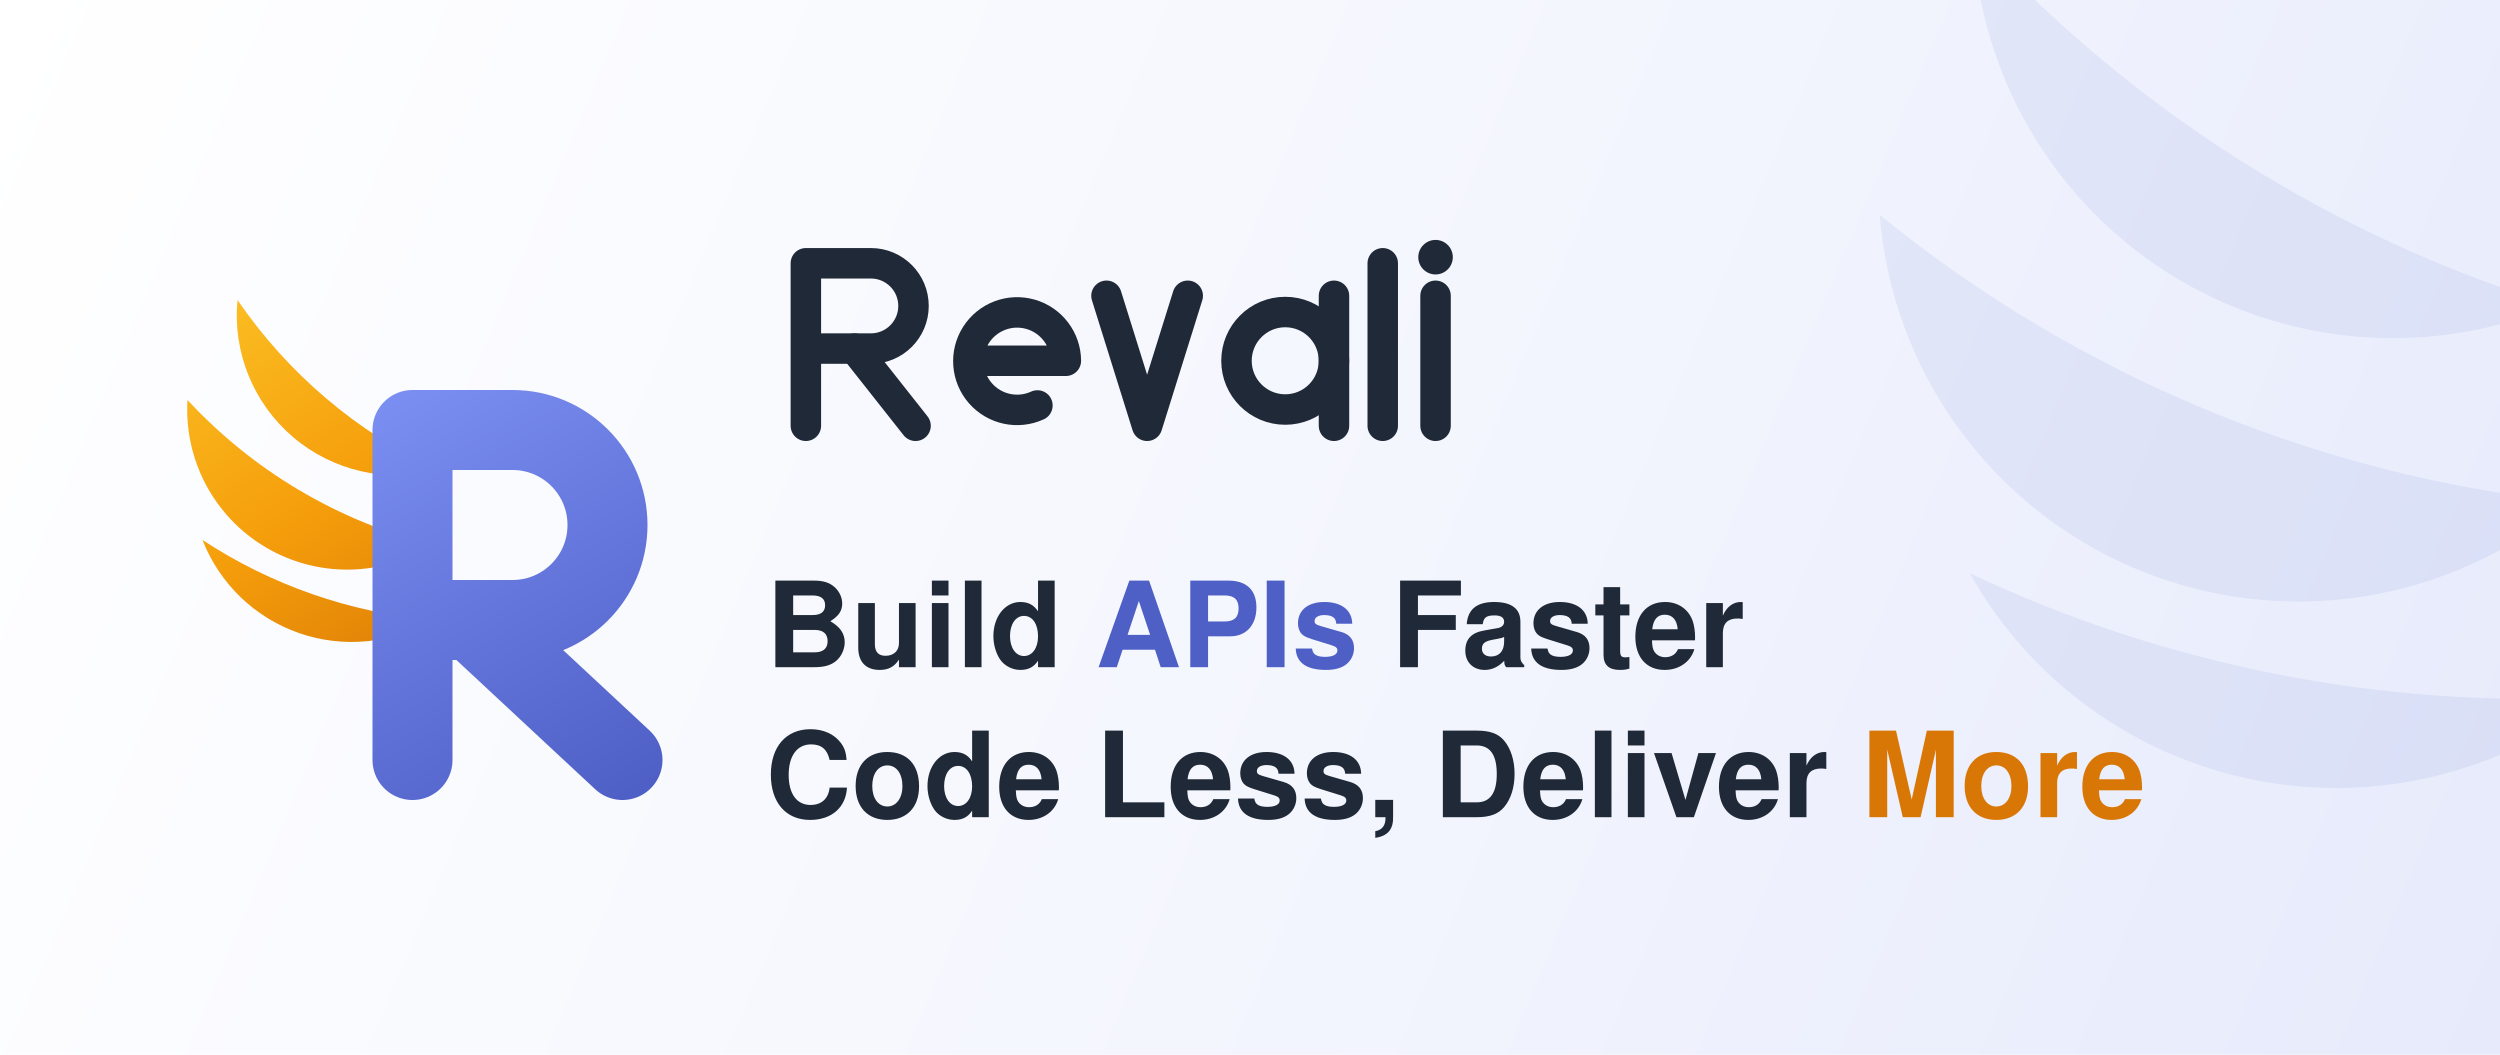
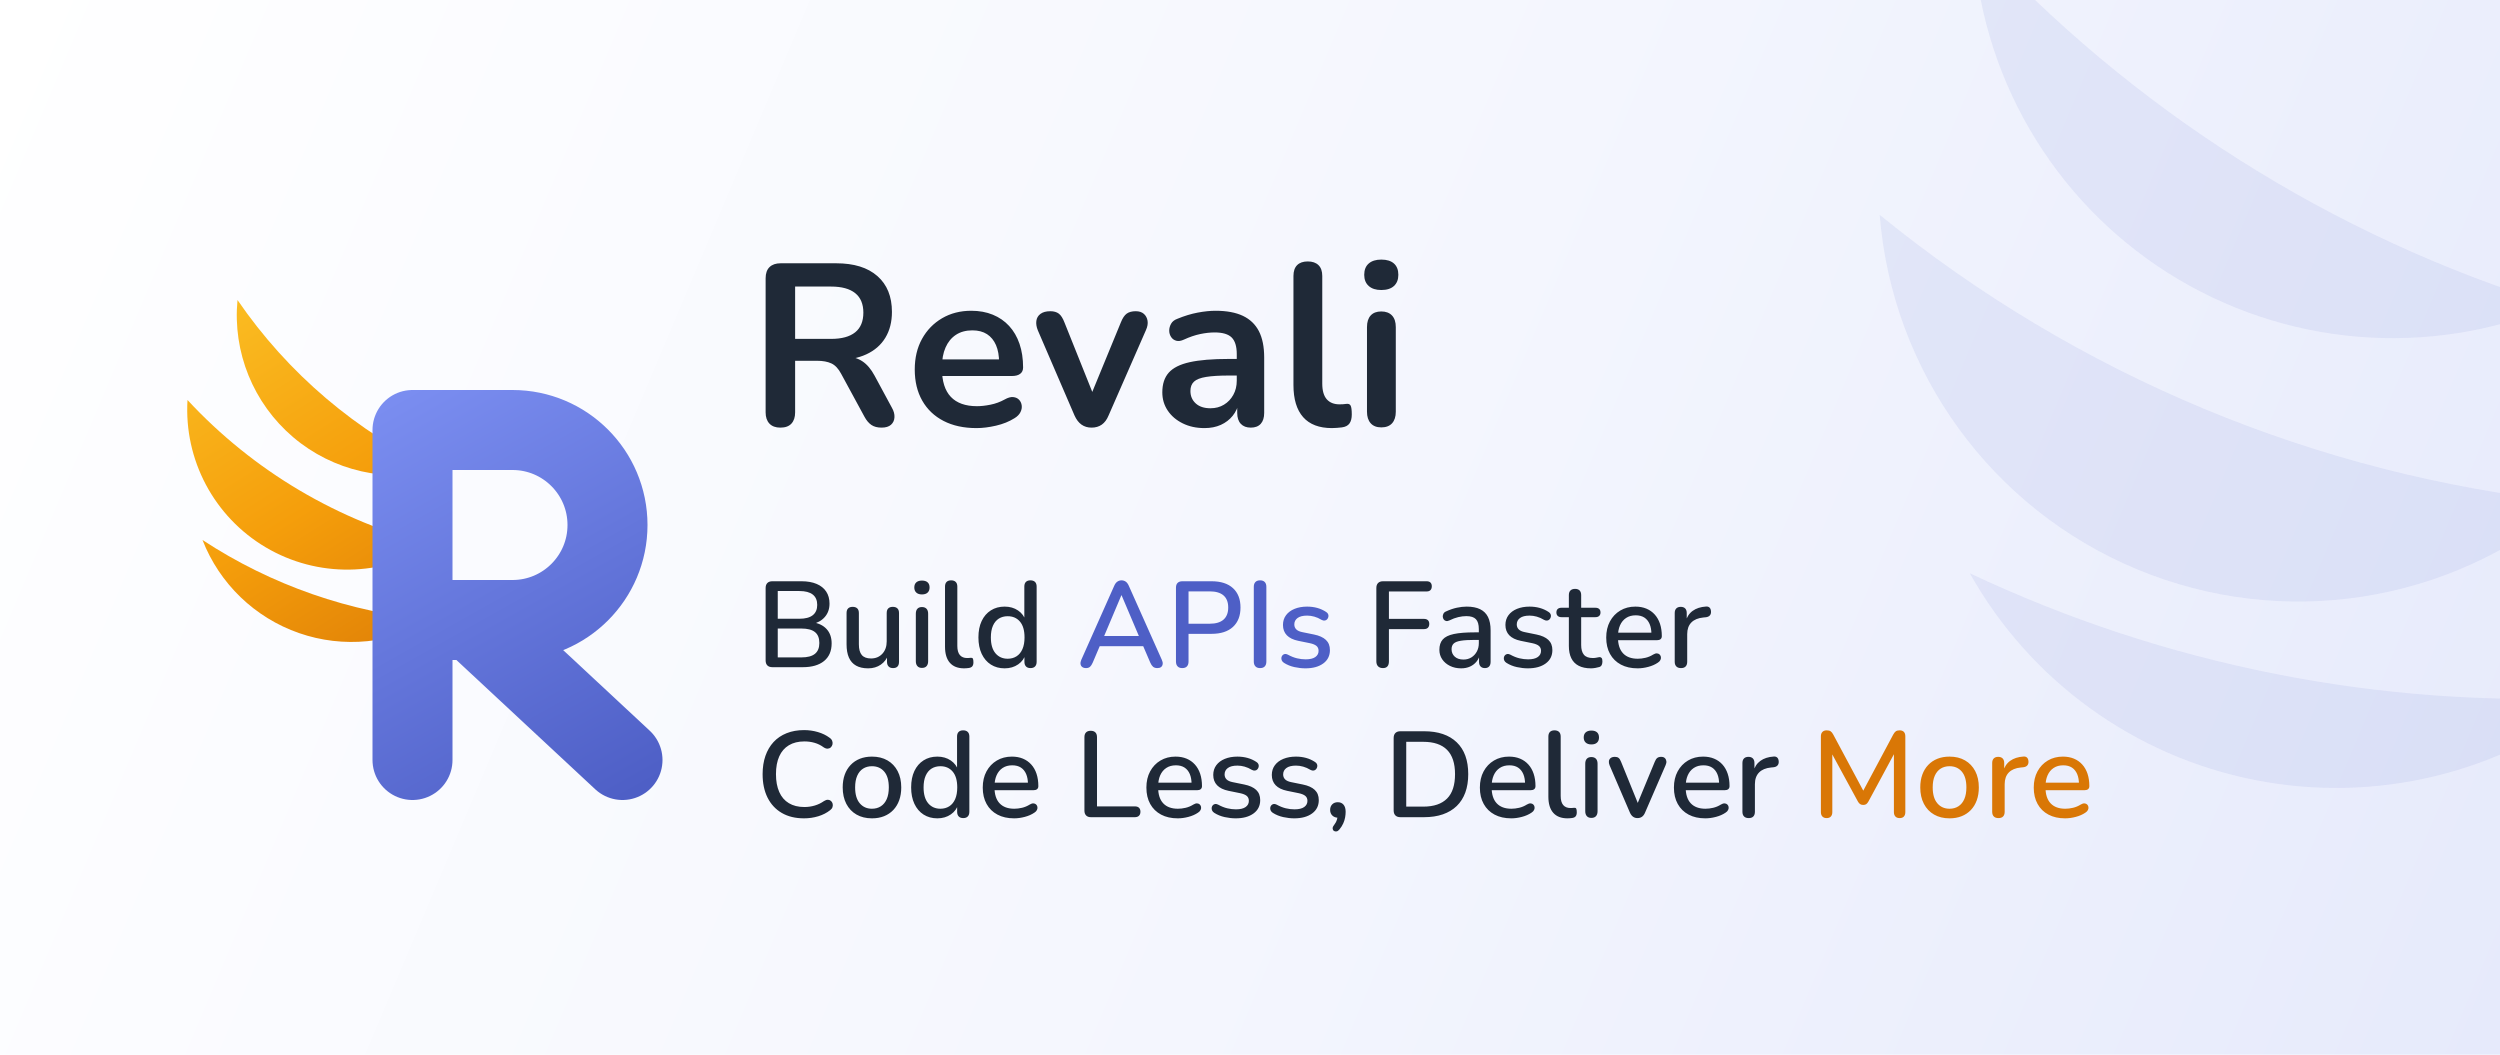
<svg xmlns="http://www.w3.org/2000/svg" viewBox="0 0 1600 675" width="1600" height="675">
  <defs>
    <linearGradient id="bg" x1="0" y1="0" x2="1600" y2="675" gradientUnits="userSpaceOnUse">
      <stop offset="0" stop-color="#ffffff" />
      <stop offset="0.55" stop-color="#f4f6fe" />
      <stop offset="1" stop-color="#e6eafb" />
    </linearGradient>
    <linearGradient id="wing" x1="20" y1="10" x2="120" y2="170" gradientUnits="userSpaceOnUse">
      <stop offset="0" stop-color="#fbbf24" />
      <stop offset="0.5" stop-color="#f59e0b" />
      <stop offset="1" stop-color="#d97706" />
    </linearGradient>
    <linearGradient id="letter" x1="100" y1="50" x2="190" y2="210" gradientUnits="userSpaceOnUse">
      <stop offset="0" stop-color="#7a8df0" />
      <stop offset="1" stop-color="#4e5fc6" />
    </linearGradient>
    <g id="wing-shape">
      <path d="M 110 82  A 64 64 0 0 1 30 14  A 200 200 0 0 0 110 82 Z" />
      <path d="M 108 112 A 64 64 0 0 1 10 54  A 200 200 0 0 0 108 112 Z" />
      <path d="M 108 142 A 64 64 0 0 1 16 110 A 200 200 0 0 0 108 142 Z" />
    </g>
    <g id="letter-shape" fill="none" stroke-width="32" stroke-linecap="round" stroke-linejoin="round">
      <path d="M 100 198 V 66 H 140 A 38 38 0 0 1 140 142 H 100" />
      <path d="M 126 144 L 184 198" />
    </g>
  </defs>
  <rect width="1600" height="675" fill="url(#bg)" />
  <g transform="translate(1180 -120) scale(4.2) rotate(-8 60 90)" opacity="0.09">
    <use href="#wing-shape" fill="#4e5fc6" />
  </g>
  <g transform="translate(104 169.6) scale(1.6)">
    <use href="#wing-shape" fill="url(#wing)" />
    <use href="#letter-shape" stroke="url(#letter)" />
  </g>
-   <g transform="translate(489.75 142.5) scale(1.3)">
-     <g fill="none" stroke="#1f2937" stroke-width="15" stroke-linecap="round" stroke-linejoin="round">
-       <path d="M 20 100 V 20 H 52 A 21 21 0 0 1 52 62 H 20" />
-       <path d="M 44 62 L 74 100" />
-       <path d="M 100 68 H 148 A 24 24 0 1 0 134 90" />
-       <path d="M 168 36 L 188 100 L 208 36" />
-       <path d="M 256 44 A 24 24 0 1 1 256 92 A 24 24 0 1 1 256 44" />
-       <path d="M 280 36 V 100" />
-       <path d="M 304 20 V 100" />
-       <path d="M 330 36 V 100" />
-     </g>
-     <circle cx="330" cy="17" r="8.5" fill="#1f2937" />
+   <g transform="translate(478.64 272.5)" fill="#1f2937">
+     <path d="M20.80 1.18Q16.23 1.18 13.79 -1.40Q11.36 -3.98 11.36 -8.56V-94.41Q11.36 -99.13 13.87 -101.57Q16.37 -104.00 20.95 -104.00H56.50Q73.61 -104.00 82.90 -95.81Q92.20 -87.63 92.20 -72.87Q92.20 -63.29 87.99 -56.35Q83.79 -49.42 75.82 -45.73Q67.86 -42.04 56.50 -42.04L57.83 -44.26H62.70Q68.74 -44.26 73.24 -41.30Q77.74 -38.35 81.13 -32.01L92.20 -11.51Q93.97 -8.41 93.82 -5.46Q93.67 -2.51 91.61 -0.66Q89.54 1.18 85.56 1.18Q81.58 1.18 79.07 -0.52Q76.56 -2.21 74.64 -5.75L59.74 -33.19Q57.09 -38.21 53.48 -39.90Q49.86 -41.60 44.26 -41.60H30.24V-8.56Q30.24 -3.98 27.88 -1.40Q25.52 1.18 20.80 1.18ZM30.24 -55.61H53.25Q63.43 -55.61 68.67 -59.82Q73.91 -64.02 73.91 -72.43Q73.91 -80.69 68.67 -84.90Q63.43 -89.10 53.25 -89.10H30.24ZM146.34 1.48Q134.09 1.48 125.24 -3.10Q116.39 -7.67 111.60 -16.08Q106.80 -24.49 106.80 -35.99Q106.80 -47.21 111.45 -55.61Q116.10 -64.02 124.28 -68.82Q132.47 -73.61 142.94 -73.61Q150.62 -73.61 156.74 -71.10Q162.86 -68.60 167.21 -63.88Q171.56 -59.15 173.85 -52.44Q176.14 -45.73 176.14 -37.32Q176.14 -34.67 174.29 -33.27Q172.45 -31.86 169.06 -31.86H121.70V-42.49H163.15L160.79 -40.27Q160.79 -47.06 158.80 -51.63Q156.81 -56.20 153.05 -58.64Q149.29 -61.07 143.68 -61.07Q137.49 -61.07 133.13 -58.20Q128.78 -55.32 126.50 -50.08Q124.21 -44.85 124.21 -37.62V-36.58Q124.21 -24.49 129.89 -18.51Q135.57 -12.54 146.63 -12.54Q150.47 -12.54 155.26 -13.50Q160.06 -14.46 164.33 -16.82Q167.43 -18.59 169.79 -18.37Q172.15 -18.14 173.55 -16.67Q174.96 -15.19 175.25 -13.06Q175.55 -10.92 174.44 -8.70Q173.33 -6.49 170.68 -4.87Q165.51 -1.62 158.80 -0.07Q152.09 1.48 146.34 1.48ZM219.95 1.18Q216.26 1.18 213.53 -0.74Q210.80 -2.66 209.03 -6.64L185.58 -61.07Q184.25 -64.32 184.62 -67.12Q184.99 -69.92 187.27 -71.62Q189.56 -73.32 193.54 -73.32Q196.94 -73.32 199.00 -71.77Q201.07 -70.22 202.69 -65.94L222.60 -16.23H218.18L238.68 -66.09Q240.31 -70.22 242.45 -71.77Q244.58 -73.32 248.27 -73.32Q251.52 -73.32 253.44 -71.62Q255.35 -69.92 255.80 -67.19Q256.24 -64.47 254.76 -61.22L230.87 -6.64Q229.24 -2.66 226.51 -0.74Q223.78 1.18 219.95 1.18ZM292.23 1.48Q284.41 1.48 278.29 -1.55Q272.17 -4.57 268.70 -9.74Q265.24 -14.90 265.24 -21.39Q265.24 -29.36 269.37 -34.00Q273.50 -38.65 282.79 -40.71Q292.09 -42.78 307.72 -42.78H315.10V-32.16H307.87Q298.72 -32.16 293.27 -31.27Q287.81 -30.39 285.52 -28.25Q283.23 -26.11 283.23 -22.28Q283.23 -17.41 286.63 -14.31Q290.02 -11.21 296.07 -11.21Q300.94 -11.21 304.70 -13.50Q308.46 -15.78 310.67 -19.77Q312.89 -23.75 312.89 -28.91V-45.88Q312.89 -53.25 309.64 -56.50Q306.39 -59.74 298.72 -59.74Q294.45 -59.74 289.50 -58.71Q284.56 -57.68 279.10 -55.17Q276.30 -53.84 274.16 -54.43Q272.02 -55.02 270.84 -56.87Q269.66 -58.71 269.66 -60.92Q269.66 -63.14 270.84 -65.28Q272.02 -67.42 274.83 -68.45Q281.61 -71.25 287.88 -72.43Q294.15 -73.61 299.31 -73.61Q309.93 -73.61 316.79 -70.37Q323.65 -67.12 327.05 -60.56Q330.44 -53.99 330.44 -43.67V-8.26Q330.44 -3.69 328.23 -1.25Q326.01 1.18 321.88 1.18Q317.75 1.18 315.47 -1.25Q313.18 -3.69 313.18 -8.26V-15.34H314.36Q313.33 -10.18 310.30 -6.42Q307.28 -2.66 302.71 -0.59Q298.13 1.48 292.23 1.48ZM373.81 1.48Q361.57 1.48 355.37 -5.53Q349.17 -12.54 349.17 -26.11V-95.89Q349.17 -100.46 351.53 -102.82Q353.90 -105.18 358.32 -105.18Q362.75 -105.18 365.18 -102.82Q367.61 -100.46 367.61 -95.89V-27.00Q367.61 -20.21 370.49 -16.96Q373.37 -13.72 378.68 -13.72Q379.86 -13.72 380.89 -13.79Q381.92 -13.87 382.96 -14.01Q385.02 -14.31 385.76 -12.91Q386.50 -11.51 386.50 -7.23Q386.50 -3.54 385.02 -1.48Q383.55 0.59 380.15 1.03Q378.68 1.18 377.06 1.33Q375.43 1.48 373.81 1.48ZM405.38 1.03Q400.95 1.03 398.59 -1.62Q396.23 -4.28 396.23 -9.00V-63.14Q396.23 -68.01 398.59 -70.59Q400.95 -73.17 405.38 -73.17Q409.80 -73.17 412.24 -70.59Q414.67 -68.01 414.67 -63.14V-9.00Q414.67 -4.28 412.31 -1.62Q409.95 1.03 405.38 1.03ZM405.38 -86.89Q400.22 -86.89 397.34 -89.47Q394.46 -92.05 394.46 -96.62Q394.46 -101.34 397.34 -103.85Q400.22 -106.36 405.38 -106.36Q410.69 -106.36 413.49 -103.85Q416.30 -101.34 416.30 -96.62Q416.30 -92.05 413.49 -89.47Q410.69 -86.89 405.38 -86.89Z" />
  </g>
-   <g font-family="Helvetica, Arial, sans-serif" font-weight="bold" font-size="76" fill="#1f2937">
-     <text x="490" y="427">Build <tspan fill="#4e5fc6">APIs</tspan> Faster</text>
-     <text x="490" y="523">Code Less, Deliver <tspan fill="#d97706">More</tspan>
-     </text>
+   <g transform="translate(483.56 427.0)">
+     <path d="M10.77 0.00Q8.67 0.00 7.55 -1.12Q6.44 -2.23 6.44 -4.33V-50.67Q6.44 -52.77 7.55 -53.88Q8.67 -55.00 10.77 -55.00H29.34Q35.06 -55.00 39.08 -53.29Q43.09 -51.59 45.21 -48.39Q47.33 -45.19 47.33 -40.68Q47.33 -35.62 44.38 -32.19Q41.42 -28.75 36.34 -27.60V-28.75Q42.14 -27.98 45.41 -24.46Q48.69 -20.94 48.69 -15.23Q48.69 -7.90 43.84 -3.95Q38.99 0.00 30.24 0.00ZM14.20 -6.26H29.33Q35.18 -6.26 38.00 -8.55Q40.82 -10.84 40.82 -15.50Q40.82 -20.23 38.00 -22.48Q35.18 -24.74 29.33 -24.74H14.20ZM14.20 -31.00H28.05Q33.74 -31.00 36.60 -33.26Q39.46 -35.52 39.46 -39.87Q39.46 -44.24 36.60 -46.49Q33.74 -48.74 28.05 -48.74H14.20ZM72.08 0.74Q67.41 0.74 64.34 -0.99Q61.26 -2.71 59.75 -6.13Q58.24 -9.55 58.24 -14.64V-34.63Q58.24 -36.65 59.25 -37.63Q60.26 -38.62 62.15 -38.62Q64.04 -38.62 65.08 -37.63Q66.12 -36.65 66.12 -34.63V-14.62Q66.12 -10.02 67.98 -7.80Q69.85 -5.58 73.91 -5.58Q78.33 -5.58 81.13 -8.59Q83.93 -11.59 83.93 -16.54V-34.63Q83.93 -36.65 84.94 -37.63Q85.96 -38.62 87.84 -38.62Q89.73 -38.62 90.77 -37.63Q91.81 -36.65 91.81 -34.63V-3.47Q91.81 0.58 87.98 0.58Q86.14 0.58 85.13 -0.47Q84.12 -1.52 84.12 -3.47V-10.05L85.17 -8.39Q83.58 -3.97 80.14 -1.62Q76.70 0.74 72.08 0.74ZM106.48 0.46Q104.59 0.46 103.58 -0.68Q102.57 -1.81 102.57 -3.81V-34.22Q102.57 -36.30 103.58 -37.40Q104.59 -38.49 106.48 -38.49Q108.37 -38.49 109.41 -37.40Q110.45 -36.30 110.45 -34.22V-3.81Q110.45 -1.81 109.45 -0.68Q108.45 0.46 106.48 0.46ZM106.48 -46.56Q104.18 -46.56 102.88 -47.74Q101.59 -48.93 101.59 -51.01Q101.59 -53.17 102.88 -54.30Q104.18 -55.44 106.48 -55.44Q108.86 -55.44 110.12 -54.30Q111.37 -53.17 111.37 -51.01Q111.37 -48.93 110.12 -47.74Q108.86 -46.56 106.48 -46.56ZM133.49 0.74Q127.47 0.74 124.36 -2.81Q121.25 -6.36 121.25 -13.11V-51.59Q121.25 -53.56 122.26 -54.57Q123.27 -55.58 125.16 -55.58Q127.05 -55.58 128.09 -54.57Q129.13 -53.56 129.13 -51.59V-13.60Q129.13 -9.67 130.75 -7.76Q132.38 -5.86 135.41 -5.86Q136.08 -5.86 136.62 -5.91Q137.17 -5.96 137.72 -6.01Q138.67 -6.12 139.05 -5.53Q139.43 -4.93 139.43 -3.12Q139.43 -1.49 138.74 -0.60Q138.05 0.29 136.46 0.52Q135.75 0.60 134.99 0.67Q134.23 0.74 133.49 0.74ZM159.40 0.74Q154.39 0.74 150.60 -1.67Q146.82 -4.08 144.72 -8.54Q142.63 -13.01 142.63 -19.05Q142.63 -25.16 144.71 -29.56Q146.80 -33.96 150.58 -36.36Q154.36 -38.77 159.40 -38.77Q164.36 -38.77 167.99 -36.30Q171.62 -33.82 172.87 -29.70H172.01V-51.59Q172.01 -53.56 173.02 -54.57Q174.03 -55.58 175.92 -55.58Q177.81 -55.58 178.85 -54.57Q179.89 -53.56 179.89 -51.59V-3.47Q179.89 -1.52 178.88 -0.47Q177.87 0.58 175.98 0.58Q174.09 0.58 173.08 -0.47Q172.07 -1.52 172.07 -3.47V-10.27L172.92 -8.61Q171.73 -4.35 168.08 -1.81Q164.42 0.74 159.40 0.74ZM161.36 -5.41Q164.61 -5.41 167.05 -6.98Q169.48 -8.54 170.81 -11.58Q172.14 -14.62 172.14 -19.05Q172.14 -25.74 169.21 -29.18Q166.28 -32.62 161.36 -32.62Q158.12 -32.62 155.68 -31.09Q153.25 -29.55 151.92 -26.53Q150.59 -23.50 150.59 -19.05Q150.59 -12.41 153.53 -8.91Q156.48 -5.41 161.36 -5.41Z" fill="#1f2937" />
+     <path d="M211.53 0.58Q209.98 0.58 209.06 -0.12Q208.14 -0.82 207.98 -2.02Q207.81 -3.21 208.46 -4.69L229.55 -52.11Q230.38 -53.97 231.57 -54.77Q232.75 -55.58 234.24 -55.58Q235.69 -55.58 236.88 -54.77Q238.06 -53.97 238.87 -52.11L260.02 -4.69Q260.72 -3.21 260.55 -1.99Q260.39 -0.77 259.52 -0.09Q258.66 0.58 257.15 0.58Q255.38 0.58 254.37 -0.30Q253.36 -1.19 252.61 -2.94L247.18 -15.58L250.78 -13.44H217.54L221.17 -15.58L215.79 -2.94Q214.98 -1.09 214.05 -0.25Q213.11 0.58 211.53 0.58ZM234.11 -46.01 222.30 -18.06 220.37 -19.97H247.96L246.12 -18.06L234.26 -46.01ZM273.08 0.58Q271.13 0.58 270.10 -0.53Q269.06 -1.63 269.06 -3.58V-50.90Q269.06 -52.92 270.13 -53.96Q271.21 -55.00 273.16 -55.00H291.78Q300.72 -55.00 305.54 -50.59Q310.36 -46.18 310.36 -38.20Q310.36 -30.22 305.54 -25.78Q300.72 -21.34 291.78 -21.34H277.10V-3.58Q277.10 -1.63 276.10 -0.53Q275.10 0.58 273.08 0.58ZM277.10 -27.82H290.65Q296.52 -27.82 299.51 -30.46Q302.50 -33.10 302.50 -38.20Q302.50 -43.30 299.51 -45.91Q296.52 -48.52 290.65 -48.52H277.10ZM322.89 0.58Q320.95 0.58 319.91 -0.53Q318.87 -1.63 318.87 -3.58V-51.42Q318.87 -53.45 319.91 -54.51Q320.95 -55.58 322.89 -55.58Q324.83 -55.58 325.87 -54.51Q326.91 -53.45 326.91 -51.42V-3.58Q326.91 -1.63 325.91 -0.53Q324.91 0.58 322.89 0.58ZM351.92 0.74Q348.50 0.74 344.86 -0.06Q341.23 -0.85 338.20 -2.77Q337.20 -3.41 336.81 -4.30Q336.41 -5.18 336.53 -6.07Q336.65 -6.95 337.22 -7.61Q337.79 -8.26 338.69 -8.43Q339.58 -8.59 340.63 -8.04Q343.70 -6.35 346.50 -5.69Q349.30 -5.02 352.04 -5.02Q356.17 -5.02 358.25 -6.50Q360.33 -7.98 360.33 -10.45Q360.33 -12.49 358.97 -13.63Q357.60 -14.76 354.75 -15.36L347.33 -16.87Q342.47 -17.87 340.01 -20.43Q337.54 -22.99 337.54 -27.03Q337.54 -30.62 339.49 -33.26Q341.45 -35.90 344.95 -37.33Q348.44 -38.77 353.00 -38.77Q356.43 -38.77 359.48 -37.93Q362.53 -37.09 365.16 -35.35Q366.12 -34.77 366.46 -33.90Q366.80 -33.03 366.59 -32.15Q366.38 -31.26 365.77 -30.61Q365.16 -29.96 364.26 -29.84Q363.36 -29.71 362.26 -30.29Q359.91 -31.72 357.59 -32.36Q355.26 -33.01 353.03 -33.01Q348.94 -33.01 346.87 -31.47Q344.80 -29.93 344.80 -27.38Q344.80 -25.45 346.05 -24.20Q347.30 -22.95 349.94 -22.43L357.36 -20.92Q362.43 -19.90 365.01 -17.47Q367.59 -15.04 367.59 -10.94Q367.59 -5.51 363.33 -2.39Q359.06 0.74 351.92 0.74Z" fill="#4e5fc6" />
+     <path d="M401.53 0.58Q399.54 0.58 398.42 -0.54Q397.30 -1.66 397.30 -3.76V-50.67Q397.30 -52.77 398.42 -53.88Q399.54 -55.00 401.64 -55.00H429.43Q431.10 -55.00 431.94 -54.17Q432.79 -53.33 432.79 -51.80Q432.79 -50.19 431.94 -49.33Q431.10 -48.46 429.43 -48.46H405.35V-30.91H427.81Q429.43 -30.91 430.30 -30.07Q431.17 -29.24 431.17 -27.71Q431.17 -26.10 430.30 -25.23Q429.43 -24.37 427.81 -24.37H405.35V-3.76Q405.35 0.58 401.53 0.58ZM451.56 0.74Q447.56 0.74 444.40 -0.83Q441.24 -2.40 439.44 -5.07Q437.64 -7.74 437.64 -11.09Q437.64 -15.30 439.79 -17.73Q441.94 -20.17 446.89 -21.23Q451.84 -22.29 460.27 -22.29H463.97V-17.46H460.37Q454.70 -17.46 451.42 -16.93Q448.13 -16.41 446.79 -15.12Q445.44 -13.83 445.44 -11.51Q445.44 -8.60 447.48 -6.74Q449.51 -4.89 453.07 -4.89Q455.93 -4.89 458.13 -6.26Q460.32 -7.63 461.60 -9.99Q462.89 -12.36 462.89 -15.40V-24.35Q462.89 -28.75 461.03 -30.71Q459.18 -32.68 454.90 -32.68Q452.39 -32.68 449.71 -32.04Q447.03 -31.41 444.07 -29.94Q442.82 -29.33 441.87 -29.58Q440.91 -29.82 440.38 -30.62Q439.85 -31.41 439.81 -32.39Q439.78 -33.37 440.28 -34.31Q440.78 -35.25 441.99 -35.72Q445.47 -37.34 448.82 -38.06Q452.17 -38.77 455.08 -38.77Q460.31 -38.77 463.70 -37.12Q467.09 -35.47 468.76 -32.13Q470.43 -28.78 470.43 -23.52V-3.47Q470.43 -1.52 469.49 -0.47Q468.54 0.58 466.76 0.58Q464.99 0.58 464.00 -0.47Q463.02 -1.52 463.02 -3.47V-8.50H463.71Q463.10 -5.65 461.42 -3.59Q459.74 -1.52 457.24 -0.39Q454.75 0.74 451.56 0.74ZM494.29 0.74Q490.86 0.74 487.23 -0.06Q483.60 -0.85 480.57 -2.77Q479.57 -3.41 479.17 -4.30Q478.78 -5.18 478.90 -6.07Q479.01 -6.95 479.59 -7.61Q480.16 -8.26 481.06 -8.43Q481.95 -8.59 483.00 -8.04Q486.07 -6.35 488.87 -5.69Q491.67 -5.02 494.41 -5.02Q498.54 -5.02 500.62 -6.50Q502.70 -7.98 502.70 -10.45Q502.70 -12.49 501.33 -13.63Q499.97 -14.76 497.12 -15.36L489.70 -16.87Q484.84 -17.87 482.37 -20.43Q479.91 -22.99 479.91 -27.03Q479.91 -30.62 481.86 -33.26Q483.82 -35.90 487.31 -37.33Q490.81 -38.77 495.37 -38.77Q498.80 -38.77 501.85 -37.93Q504.90 -37.09 507.53 -35.35Q508.49 -34.77 508.83 -33.90Q509.17 -33.03 508.96 -32.15Q508.75 -31.26 508.14 -30.61Q507.52 -29.96 506.63 -29.84Q505.73 -29.71 504.63 -30.29Q502.28 -31.72 499.96 -32.36Q497.63 -33.01 495.40 -33.01Q491.31 -33.01 489.24 -31.47Q487.17 -29.93 487.17 -27.38Q487.17 -25.45 488.42 -24.20Q489.67 -22.95 492.31 -22.43L499.73 -20.92Q504.80 -19.90 507.38 -17.47Q509.96 -15.04 509.96 -10.94Q509.96 -5.51 505.69 -2.39Q501.43 0.74 494.29 0.74ZM534.69 0.74Q529.96 0.74 526.78 -0.92Q523.60 -2.58 522.06 -5.77Q520.51 -8.95 520.51 -13.61V-32.01H515.80Q514.24 -32.01 513.38 -32.82Q512.53 -33.62 512.53 -35.02Q512.53 -36.48 513.38 -37.26Q514.24 -38.04 515.80 -38.04H520.51V-46.13Q520.51 -48.10 521.55 -49.11Q522.59 -50.12 524.48 -50.12Q526.36 -50.12 527.38 -49.11Q528.39 -48.10 528.39 -46.13V-38.04H537.49Q539.07 -38.04 539.92 -37.26Q540.76 -36.48 540.76 -35.02Q540.76 -33.62 539.92 -32.82Q539.07 -32.01 537.49 -32.01H528.39V-14.20Q528.39 -10.08 530.14 -7.97Q531.89 -5.86 535.87 -5.86Q537.29 -5.86 538.31 -6.12Q539.34 -6.39 540.10 -6.45Q540.90 -6.50 541.44 -5.92Q541.99 -5.33 541.99 -3.69Q541.99 -2.47 541.57 -1.48Q541.15 -0.50 540.05 -0.12Q539.11 0.19 537.53 0.46Q535.94 0.74 534.69 0.74ZM564.54 0.74Q558.31 0.74 553.81 -1.66Q549.31 -4.06 546.86 -8.47Q544.42 -12.88 544.42 -18.95Q544.42 -24.87 546.81 -29.31Q549.20 -33.75 553.42 -36.26Q557.63 -38.77 563.06 -38.77Q567.00 -38.77 570.13 -37.47Q573.25 -36.16 575.46 -33.71Q577.67 -31.26 578.84 -27.77Q580.00 -24.27 580.00 -19.90Q580.00 -18.60 579.19 -17.93Q578.37 -17.26 576.84 -17.26H550.63V-22.08H574.63L573.36 -20.98Q573.36 -24.91 572.20 -27.61Q571.05 -30.31 568.83 -31.76Q566.62 -33.20 563.31 -33.20Q559.68 -33.20 557.13 -31.50Q554.58 -29.80 553.25 -26.77Q551.93 -23.74 551.93 -19.67V-19.17Q551.93 -12.36 555.18 -8.89Q558.44 -5.41 564.60 -5.41Q566.95 -5.41 569.54 -6.01Q572.13 -6.61 574.51 -8.10Q575.83 -8.90 576.89 -8.83Q577.94 -8.76 578.59 -8.13Q579.24 -7.49 579.41 -6.57Q579.58 -5.64 579.12 -4.65Q578.66 -3.66 577.48 -2.91Q574.84 -1.11 571.30 -0.19Q567.76 0.74 564.54 0.74ZM592.28 0.58Q590.34 0.58 589.30 -0.47Q588.26 -1.52 588.26 -3.47V-34.63Q588.26 -36.59 589.27 -37.60Q590.28 -38.62 592.11 -38.62Q593.95 -38.62 594.95 -37.60Q595.95 -36.59 595.95 -34.63V-28.94H595.17Q596.37 -33.60 599.74 -36.04Q603.11 -38.48 608.32 -38.82Q609.69 -38.93 610.53 -38.16Q611.37 -37.38 611.48 -35.72Q611.59 -34.10 610.73 -33.12Q609.87 -32.14 608.10 -31.95L606.61 -31.81Q601.56 -31.32 598.90 -28.61Q596.25 -25.89 596.25 -21.13V-3.47Q596.25 -1.52 595.25 -0.47Q594.25 0.58 592.28 0.58Z" fill="#1f2937" />
+   </g>
+   <g transform="translate(483.56 523.0)">
+     <path d="M31.05 0.74Q22.72 0.74 16.79 -2.71Q10.86 -6.16 7.68 -12.51Q4.51 -18.86 4.51 -27.54Q4.51 -34.04 6.31 -39.22Q8.12 -44.41 11.52 -48.10Q14.93 -51.78 19.89 -53.76Q24.84 -55.74 31.05 -55.74Q35.64 -55.74 39.90 -54.48Q44.16 -53.23 47.30 -50.89Q48.62 -50.01 49.05 -48.82Q49.49 -47.62 49.21 -46.52Q48.93 -45.41 48.13 -44.67Q47.32 -43.92 46.14 -43.86Q44.95 -43.80 43.55 -44.73Q40.93 -46.68 37.82 -47.58Q34.70 -48.49 31.25 -48.49Q25.38 -48.49 21.31 -46.03Q17.23 -43.58 15.15 -38.92Q13.06 -34.25 13.06 -27.54Q13.06 -20.86 15.15 -16.14Q17.23 -11.42 21.31 -8.97Q25.38 -6.51 31.25 -6.51Q34.71 -6.51 37.89 -7.46Q41.07 -8.40 43.83 -10.34Q45.23 -11.22 46.36 -11.15Q47.49 -11.08 48.26 -10.39Q49.04 -9.70 49.32 -8.65Q49.60 -7.60 49.24 -6.47Q48.89 -5.34 47.73 -4.49Q44.52 -1.93 40.16 -0.60Q35.79 0.74 31.05 0.74ZM74.50 0.74Q68.80 0.74 64.60 -1.68Q60.40 -4.10 58.08 -8.55Q55.77 -13.01 55.77 -19.05Q55.77 -23.60 57.07 -27.22Q58.38 -30.84 60.86 -33.44Q63.33 -36.04 66.78 -37.41Q70.24 -38.77 74.50 -38.77Q80.21 -38.77 84.41 -36.35Q88.60 -33.93 90.92 -29.51Q93.24 -25.09 93.24 -19.05Q93.24 -14.49 91.93 -10.84Q90.62 -7.20 88.15 -4.60Q85.67 -2.00 82.23 -0.63Q78.79 0.74 74.50 0.74ZM74.50 -5.41Q77.75 -5.41 80.18 -6.98Q82.61 -8.54 83.95 -11.58Q85.28 -14.62 85.28 -19.05Q85.28 -25.74 82.35 -29.18Q79.41 -32.62 74.50 -32.62Q71.25 -32.62 68.82 -31.09Q66.39 -29.55 65.06 -26.53Q63.72 -23.50 63.72 -19.05Q63.72 -12.41 66.67 -8.91Q69.61 -5.41 74.50 -5.41ZM116.34 0.74Q111.33 0.74 107.54 -1.67Q103.76 -4.08 101.66 -8.54Q99.57 -13.01 99.57 -19.05Q99.57 -25.16 101.65 -29.56Q103.74 -33.96 107.52 -36.36Q111.30 -38.77 116.34 -38.77Q121.30 -38.77 124.93 -36.30Q128.56 -33.82 129.81 -29.70H128.95V-51.59Q128.95 -53.56 129.96 -54.57Q130.97 -55.58 132.86 -55.58Q134.75 -55.58 135.79 -54.57Q136.83 -53.56 136.83 -51.59V-3.47Q136.83 -1.52 135.82 -0.47Q134.81 0.58 132.92 0.58Q131.03 0.58 130.02 -0.47Q129.01 -1.52 129.01 -3.47V-10.27L129.86 -8.61Q128.67 -4.35 125.02 -1.81Q121.36 0.74 116.34 0.74ZM118.31 -5.41Q121.55 -5.41 123.99 -6.98Q126.42 -8.54 127.75 -11.58Q129.08 -14.62 129.08 -19.05Q129.08 -25.74 126.15 -29.18Q123.22 -32.62 118.31 -32.62Q115.06 -32.62 112.62 -31.09Q110.19 -29.55 108.86 -26.53Q107.53 -23.50 107.53 -19.05Q107.53 -12.41 110.47 -8.91Q113.42 -5.41 118.31 -5.41ZM165.52 0.74Q159.29 0.74 154.79 -1.66Q150.29 -4.06 147.85 -8.47Q145.40 -12.88 145.40 -18.95Q145.40 -24.87 147.79 -29.31Q150.18 -33.75 154.40 -36.26Q158.61 -38.77 164.04 -38.77Q167.98 -38.77 171.11 -37.47Q174.23 -36.16 176.44 -33.71Q178.66 -31.26 179.82 -27.77Q180.98 -24.27 180.98 -19.90Q180.98 -18.60 180.17 -17.93Q179.35 -17.26 177.83 -17.26H151.61V-22.08H175.61L174.34 -20.98Q174.34 -24.91 173.18 -27.61Q172.03 -30.31 169.81 -31.76Q167.60 -33.20 164.29 -33.20Q160.66 -33.20 158.11 -31.50Q155.56 -29.80 154.24 -26.77Q152.91 -23.74 152.91 -19.67V-19.17Q152.91 -12.36 156.17 -8.89Q159.42 -5.41 165.58 -5.41Q167.93 -5.41 170.52 -6.01Q173.11 -6.61 175.49 -8.10Q176.81 -8.90 177.87 -8.83Q178.92 -8.76 179.57 -8.13Q180.22 -7.49 180.39 -6.57Q180.56 -5.64 180.10 -4.65Q179.64 -3.66 178.46 -2.91Q175.82 -1.11 172.28 -0.19Q168.74 0.74 165.52 0.74ZM214.57 0.00Q212.63 0.00 211.55 -1.11Q210.47 -2.21 210.47 -4.16V-51.20Q210.47 -53.22 211.51 -54.26Q212.55 -55.30 214.49 -55.30Q216.44 -55.30 217.48 -54.26Q218.52 -53.22 218.52 -51.20V-6.92H242.72Q244.47 -6.92 245.39 -6.04Q246.32 -5.15 246.32 -3.50Q246.32 -1.83 245.39 -0.92Q244.47 0.00 242.72 0.00ZM270.25 0.74Q264.02 0.74 259.52 -1.66Q255.02 -4.06 252.57 -8.47Q250.13 -12.88 250.13 -18.95Q250.13 -24.87 252.52 -29.31Q254.91 -33.75 259.12 -36.26Q263.34 -38.77 268.77 -38.77Q272.71 -38.77 275.84 -37.47Q278.96 -36.16 281.17 -33.71Q283.38 -31.26 284.55 -27.77Q285.71 -24.27 285.71 -19.90Q285.71 -18.60 284.89 -17.93Q284.08 -17.26 282.55 -17.26H256.34V-22.08H280.34L279.06 -20.98Q279.06 -24.91 277.91 -27.61Q276.76 -30.31 274.54 -31.76Q272.33 -33.20 269.02 -33.20Q265.38 -33.20 262.84 -31.50Q260.29 -29.80 258.96 -26.77Q257.64 -23.74 257.64 -19.67V-19.17Q257.64 -12.36 260.89 -8.89Q264.15 -5.41 270.31 -5.41Q272.66 -5.41 275.25 -6.01Q277.84 -6.61 280.22 -8.10Q281.54 -8.90 282.59 -8.83Q283.65 -8.76 284.30 -8.13Q284.95 -7.49 285.12 -6.57Q285.29 -5.64 284.83 -4.65Q284.36 -3.66 283.19 -2.91Q280.55 -1.11 277.01 -0.19Q273.47 0.74 270.25 0.74ZM307.30 0.74Q303.88 0.74 300.24 -0.06Q296.61 -0.85 293.58 -2.77Q292.58 -3.41 292.19 -4.30Q291.79 -5.18 291.91 -6.07Q292.03 -6.95 292.60 -7.61Q293.17 -8.26 294.07 -8.43Q294.96 -8.59 296.01 -8.04Q299.08 -6.35 301.88 -5.69Q304.68 -5.02 307.42 -5.02Q311.55 -5.02 313.63 -6.50Q315.71 -7.98 315.71 -10.45Q315.71 -12.49 314.35 -13.63Q312.98 -14.76 310.13 -15.36L302.71 -16.87Q297.85 -17.87 295.39 -20.43Q292.92 -22.99 292.92 -27.03Q292.92 -30.62 294.87 -33.26Q296.83 -35.90 300.33 -37.33Q303.82 -38.77 308.38 -38.77Q311.81 -38.77 314.86 -37.93Q317.91 -37.09 320.54 -35.35Q321.50 -34.77 321.84 -33.90Q322.18 -33.03 321.97 -32.15Q321.76 -31.26 321.15 -30.61Q320.53 -29.96 319.64 -29.84Q318.74 -29.71 317.64 -30.29Q315.29 -31.72 312.97 -32.36Q310.64 -33.01 308.41 -33.01Q304.32 -33.01 302.25 -31.47Q300.18 -29.93 300.18 -27.38Q300.18 -25.45 301.43 -24.20Q302.68 -22.95 305.32 -22.43L312.74 -20.92Q317.81 -19.90 320.39 -17.47Q322.97 -15.04 322.97 -10.94Q322.97 -5.51 318.71 -2.39Q314.44 0.74 307.30 0.74ZM344.78 0.74Q341.36 0.74 337.73 -0.06Q334.10 -0.85 331.06 -2.77Q330.06 -3.41 329.67 -4.30Q329.28 -5.18 329.39 -6.07Q329.51 -6.95 330.08 -7.61Q330.66 -8.26 331.55 -8.43Q332.45 -8.59 333.49 -8.04Q336.57 -6.35 339.36 -5.69Q342.16 -5.02 344.91 -5.02Q349.03 -5.02 351.12 -6.50Q353.20 -7.98 353.20 -10.45Q353.20 -12.49 351.83 -13.63Q350.46 -14.76 347.62 -15.36L340.20 -16.87Q335.34 -17.87 332.87 -20.43Q330.40 -22.99 330.40 -27.03Q330.40 -30.62 332.36 -33.26Q334.31 -35.90 337.81 -37.33Q341.31 -38.77 345.86 -38.77Q349.30 -38.77 352.34 -37.93Q355.39 -37.09 358.02 -35.35Q358.99 -34.77 359.33 -33.90Q359.67 -33.03 359.45 -32.15Q359.24 -31.26 358.63 -30.61Q358.02 -29.96 357.12 -29.84Q356.23 -29.71 355.13 -30.29Q352.78 -31.72 350.45 -32.36Q348.13 -33.01 345.90 -33.01Q341.80 -33.01 339.73 -31.47Q337.66 -29.93 337.66 -27.38Q337.66 -25.45 338.91 -24.20Q340.16 -22.95 342.81 -22.43L350.23 -20.92Q355.30 -19.90 357.88 -17.47Q360.46 -15.04 360.46 -10.94Q360.46 -5.51 356.19 -2.39Q351.92 0.74 344.78 0.74ZM373.67 7.85Q372.79 8.94 371.81 9.11Q370.84 9.29 370.12 8.75Q369.40 8.22 369.33 7.25Q369.26 6.27 370.20 5.10Q371.58 3.33 372.09 1.53Q372.60 -0.27 372.60 -1.74L372.95 0.34Q370.60 0.34 369.16 -1.04Q367.72 -2.42 367.72 -4.67Q367.72 -6.83 369.05 -8.20Q370.39 -9.58 372.63 -9.58Q374.96 -9.58 376.30 -8.00Q377.65 -6.43 377.65 -3.45Q377.65 -1.73 377.32 0.13Q376.99 2.00 376.13 3.95Q375.27 5.90 373.67 7.85ZM412.72 0.00Q410.62 0.00 409.50 -1.12Q408.38 -2.23 408.38 -4.33V-50.67Q408.38 -52.77 409.50 -53.88Q410.62 -55.00 412.72 -55.00H427.81Q441.37 -55.00 448.74 -47.93Q456.11 -40.87 456.11 -27.54Q456.11 -20.89 454.23 -15.76Q452.35 -10.64 448.73 -7.14Q445.10 -3.64 439.86 -1.82Q434.61 0.00 427.81 0.00ZM416.43 -6.76H427.27Q432.43 -6.76 436.23 -8.07Q440.04 -9.38 442.59 -11.95Q445.14 -14.52 446.40 -18.43Q447.66 -22.34 447.66 -27.54Q447.66 -37.93 442.56 -43.09Q437.47 -48.24 427.27 -48.24H416.43ZM483.68 0.74Q477.45 0.74 472.95 -1.66Q468.45 -4.06 466.01 -8.47Q463.56 -12.88 463.56 -18.95Q463.56 -24.87 465.95 -29.31Q468.34 -33.75 472.56 -36.26Q476.78 -38.77 482.20 -38.77Q486.15 -38.77 489.27 -37.47Q492.40 -36.16 494.61 -33.71Q496.82 -31.26 497.98 -27.77Q499.15 -24.27 499.15 -19.90Q499.15 -18.60 498.33 -17.93Q497.51 -17.26 495.99 -17.26H469.77V-22.08H493.77L492.50 -20.98Q492.50 -24.91 491.35 -27.61Q490.19 -30.31 487.98 -31.76Q485.76 -33.20 482.46 -33.20Q478.82 -33.20 476.27 -31.50Q473.72 -29.80 472.40 -26.77Q471.08 -23.74 471.08 -19.67V-19.17Q471.08 -12.36 474.33 -8.89Q477.58 -5.41 483.75 -5.41Q486.09 -5.41 488.68 -6.01Q491.28 -6.61 493.65 -8.10Q494.97 -8.90 496.03 -8.83Q497.09 -8.76 497.74 -8.13Q498.39 -7.49 498.55 -6.57Q498.72 -5.64 498.26 -4.65Q497.80 -3.66 496.62 -2.91Q493.98 -1.11 490.44 -0.19Q486.90 0.74 483.68 0.74ZM519.64 0.74Q513.62 0.74 510.51 -2.81Q507.40 -6.36 507.40 -13.11V-51.59Q507.40 -53.56 508.41 -54.57Q509.42 -55.58 511.31 -55.58Q513.20 -55.58 514.24 -54.57Q515.28 -53.56 515.28 -51.59V-13.60Q515.28 -9.67 516.90 -7.76Q518.53 -5.86 521.56 -5.86Q522.23 -5.86 522.78 -5.91Q523.32 -5.96 523.87 -6.01Q524.82 -6.12 525.20 -5.53Q525.58 -4.93 525.58 -3.12Q525.58 -1.49 524.89 -0.60Q524.20 0.29 522.61 0.52Q521.90 0.60 521.14 0.67Q520.39 0.74 519.64 0.74ZM534.91 0.46Q533.02 0.46 532.01 -0.68Q531.00 -1.81 531.00 -3.81V-34.22Q531.00 -36.30 532.01 -37.40Q533.02 -38.49 534.91 -38.49Q536.80 -38.49 537.84 -37.40Q538.88 -36.30 538.88 -34.22V-3.81Q538.88 -1.81 537.88 -0.68Q536.88 0.46 534.91 0.46ZM534.91 -46.56Q532.61 -46.56 531.31 -47.74Q530.02 -48.93 530.02 -51.01Q530.02 -53.17 531.31 -54.30Q532.61 -55.44 534.91 -55.44Q537.29 -55.44 538.55 -54.30Q539.80 -53.17 539.80 -51.01Q539.80 -48.93 538.55 -47.74Q537.29 -46.56 534.91 -46.56ZM564.43 0.58Q562.79 0.58 561.59 -0.29Q560.38 -1.16 559.58 -2.95L546.57 -33.22Q545.98 -34.67 546.14 -35.89Q546.30 -37.11 547.28 -37.86Q548.27 -38.62 549.99 -38.62Q551.47 -38.62 552.35 -37.93Q553.22 -37.25 553.92 -35.46L565.70 -6.44H563.49L575.51 -35.51Q576.21 -37.25 577.12 -37.93Q578.02 -38.62 579.63 -38.62Q581.08 -38.62 581.90 -37.86Q582.72 -37.11 582.90 -35.92Q583.08 -34.72 582.43 -33.30L569.28 -2.95Q568.55 -1.16 567.34 -0.29Q566.12 0.58 564.43 0.58ZM607.87 0.74Q601.65 0.74 597.14 -1.66Q592.64 -4.06 590.20 -8.47Q587.75 -12.88 587.75 -18.95Q587.75 -24.87 590.14 -29.31Q592.53 -33.75 596.75 -36.26Q600.97 -38.77 606.39 -38.77Q610.34 -38.77 613.46 -37.47Q616.59 -36.16 618.80 -33.71Q621.01 -31.26 622.17 -27.77Q623.34 -24.27 623.34 -19.90Q623.34 -18.60 622.52 -17.93Q621.70 -17.26 620.18 -17.26H593.96V-22.08H617.96L616.69 -20.98Q616.69 -24.91 615.54 -27.61Q614.38 -30.31 612.17 -31.76Q609.95 -33.20 606.65 -33.20Q603.01 -33.20 600.46 -31.50Q597.91 -29.80 596.59 -26.77Q595.27 -23.74 595.27 -19.67V-19.17Q595.27 -12.36 598.52 -8.89Q601.77 -5.41 607.94 -5.41Q610.28 -5.41 612.87 -6.01Q615.47 -6.61 617.84 -8.10Q619.16 -8.90 620.22 -8.83Q621.28 -8.76 621.93 -8.13Q622.58 -7.49 622.75 -6.57Q622.91 -5.64 622.45 -4.65Q621.99 -3.66 620.81 -2.91Q618.17 -1.11 614.63 -0.19Q611.10 0.74 607.87 0.74ZM635.61 0.58Q633.67 0.58 632.63 -0.47Q631.59 -1.52 631.59 -3.47V-34.63Q631.59 -36.59 632.60 -37.60Q633.61 -38.62 635.45 -38.62Q637.28 -38.62 638.28 -37.60Q639.28 -36.59 639.28 -34.63V-28.94H638.50Q639.71 -33.60 643.07 -36.04Q646.44 -38.48 651.66 -38.82Q653.02 -38.93 653.86 -38.16Q654.70 -37.38 654.82 -35.72Q654.93 -34.10 654.06 -33.12Q653.20 -32.14 651.44 -31.95L649.94 -31.81Q644.89 -31.32 642.24 -28.61Q639.58 -25.89 639.58 -21.13V-3.47Q639.58 -1.52 638.58 -0.47Q637.58 0.58 635.61 0.58Z" fill="#1f2937" />
+     <path d="M685.47 0.58Q683.72 0.58 682.76 -0.44Q681.81 -1.47 681.81 -3.24V-51.76Q681.81 -53.61 682.81 -54.60Q683.81 -55.58 685.54 -55.58Q687.13 -55.58 688.05 -54.96Q688.96 -54.34 689.72 -52.89L710.14 -14.73H707.73L728.11 -52.89Q728.89 -54.34 729.76 -54.96Q730.64 -55.58 732.23 -55.58Q733.96 -55.58 734.91 -54.60Q735.85 -53.61 735.85 -51.76V-3.24Q735.85 -1.47 734.94 -0.44Q734.02 0.58 732.21 0.58Q730.43 0.58 729.49 -0.44Q728.54 -1.47 728.54 -3.24V-43.56H730.30L712.23 -10.03Q711.58 -8.90 710.87 -8.37Q710.16 -7.84 708.90 -7.84Q707.65 -7.84 706.87 -8.41Q706.09 -8.98 705.50 -10.03L687.22 -43.64H689.12V-3.24Q689.12 -1.47 688.20 -0.44Q687.29 0.58 685.47 0.58ZM764.15 0.74Q758.45 0.74 754.25 -1.68Q750.05 -4.10 747.73 -8.55Q745.41 -13.01 745.41 -19.05Q745.41 -23.60 746.72 -27.22Q748.03 -30.84 750.50 -33.44Q752.98 -36.04 756.43 -37.41Q759.88 -38.77 764.15 -38.77Q769.85 -38.77 774.05 -36.35Q778.25 -33.93 780.57 -29.51Q782.89 -25.09 782.89 -19.05Q782.89 -14.49 781.58 -10.84Q780.27 -7.20 777.80 -4.60Q775.32 -2.00 771.88 -0.63Q768.44 0.74 764.15 0.74ZM764.15 -5.41Q767.40 -5.41 769.83 -6.98Q772.26 -8.54 773.60 -11.58Q774.93 -14.62 774.93 -19.05Q774.93 -25.74 771.99 -29.18Q769.06 -32.62 764.15 -32.62Q760.90 -32.62 758.47 -31.09Q756.04 -29.55 754.70 -26.53Q753.37 -23.50 753.37 -19.05Q753.37 -12.41 756.32 -8.91Q759.26 -5.41 764.15 -5.41ZM795.46 0.58Q793.51 0.58 792.47 -0.47Q791.44 -1.52 791.44 -3.47V-34.63Q791.44 -36.59 792.45 -37.60Q793.46 -38.62 795.29 -38.62Q797.13 -38.62 798.13 -37.60Q799.13 -36.59 799.13 -34.63V-28.94H798.35Q799.55 -33.60 802.92 -36.04Q806.29 -38.48 811.50 -38.82Q812.87 -38.93 813.71 -38.16Q814.55 -37.38 814.66 -35.72Q814.77 -34.10 813.91 -33.12Q813.05 -32.14 811.28 -31.95L809.79 -31.81Q804.74 -31.32 802.08 -28.61Q799.43 -25.89 799.43 -21.13V-3.47Q799.43 -1.52 798.43 -0.47Q797.43 0.58 795.46 0.58ZM838.16 0.74Q831.93 0.74 827.43 -1.66Q822.93 -4.06 820.49 -8.47Q818.04 -12.88 818.04 -18.95Q818.04 -24.87 820.43 -29.31Q822.82 -33.75 827.04 -36.26Q831.25 -38.77 836.68 -38.77Q840.62 -38.77 843.75 -37.47Q846.87 -36.16 849.08 -33.71Q851.30 -31.26 852.46 -27.77Q853.62 -24.27 853.62 -19.90Q853.62 -18.60 852.81 -17.93Q851.99 -17.26 850.47 -17.26H824.25V-22.08H848.25L846.98 -20.98Q846.98 -24.91 845.82 -27.61Q844.67 -30.31 842.45 -31.76Q840.24 -33.20 836.93 -33.20Q833.30 -33.20 830.75 -31.50Q828.20 -29.80 826.88 -26.77Q825.55 -23.74 825.55 -19.67V-19.17Q825.55 -12.36 828.81 -8.89Q832.06 -5.41 838.22 -5.41Q840.57 -5.41 843.16 -6.01Q845.75 -6.61 848.13 -8.10Q849.45 -8.90 850.51 -8.83Q851.56 -8.76 852.21 -8.13Q852.86 -7.49 853.03 -6.57Q853.20 -5.64 852.74 -4.65Q852.28 -3.66 851.10 -2.91Q848.46 -1.11 844.92 -0.19Q841.38 0.74 838.16 0.74Z" fill="#d97706" />
  </g>
</svg>
